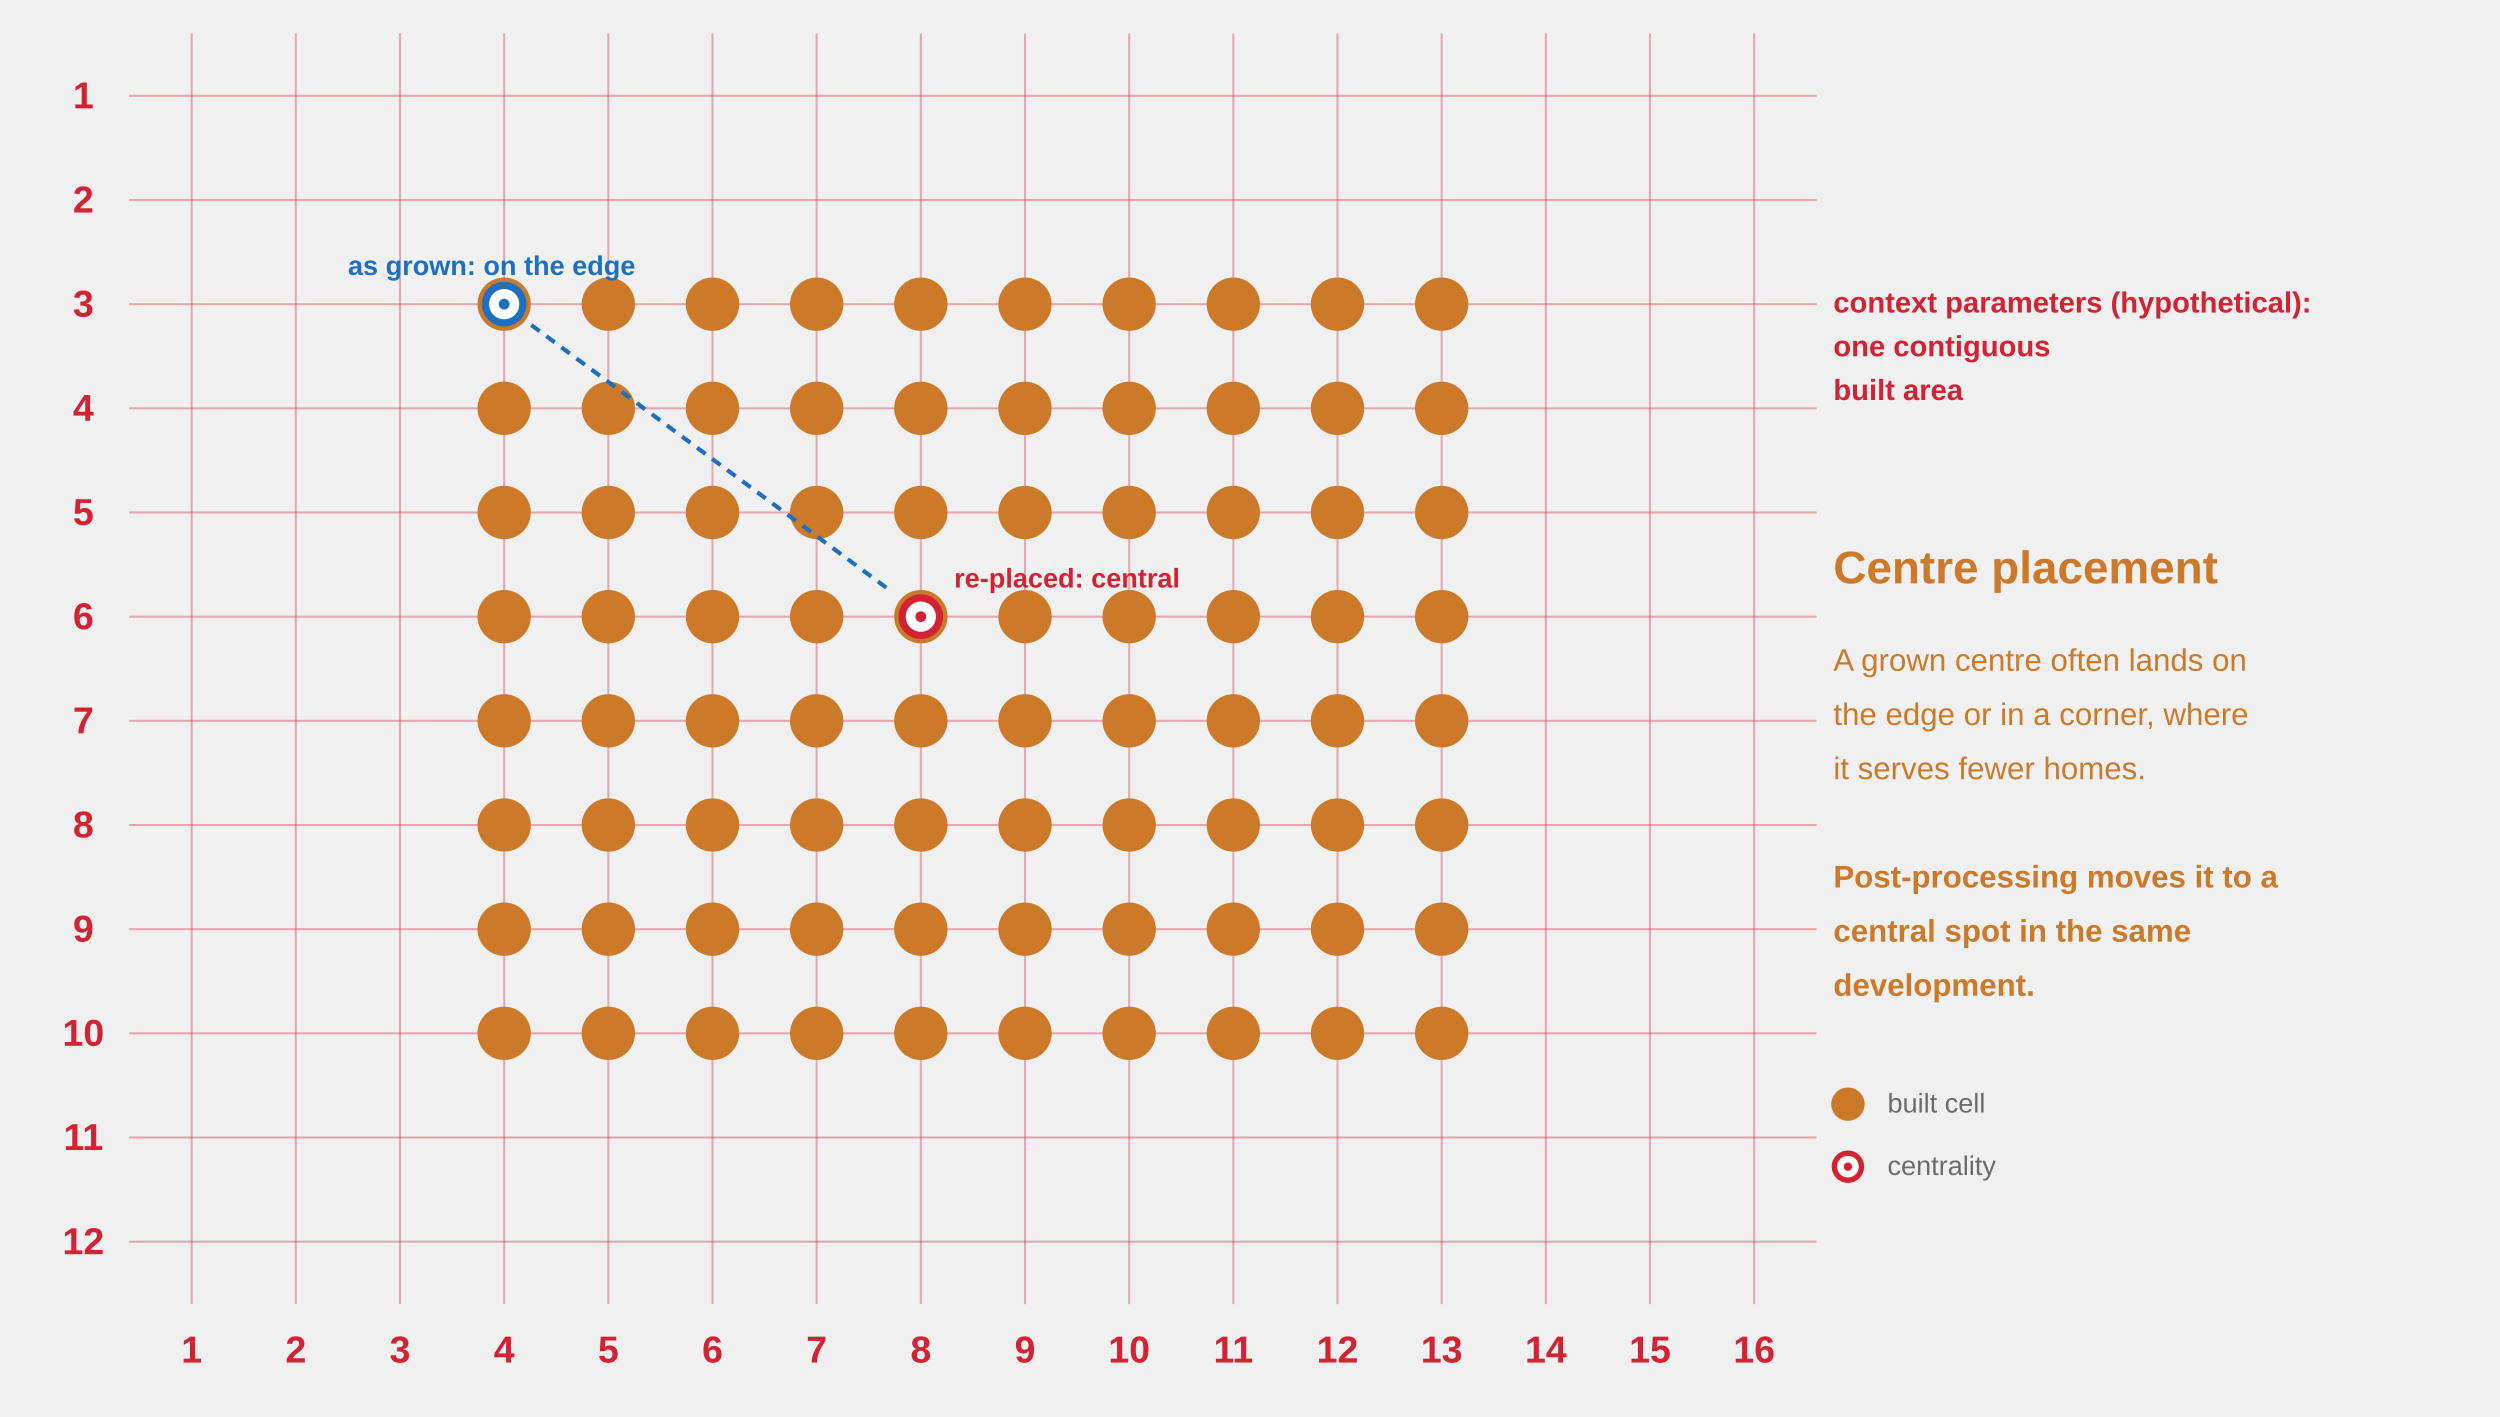
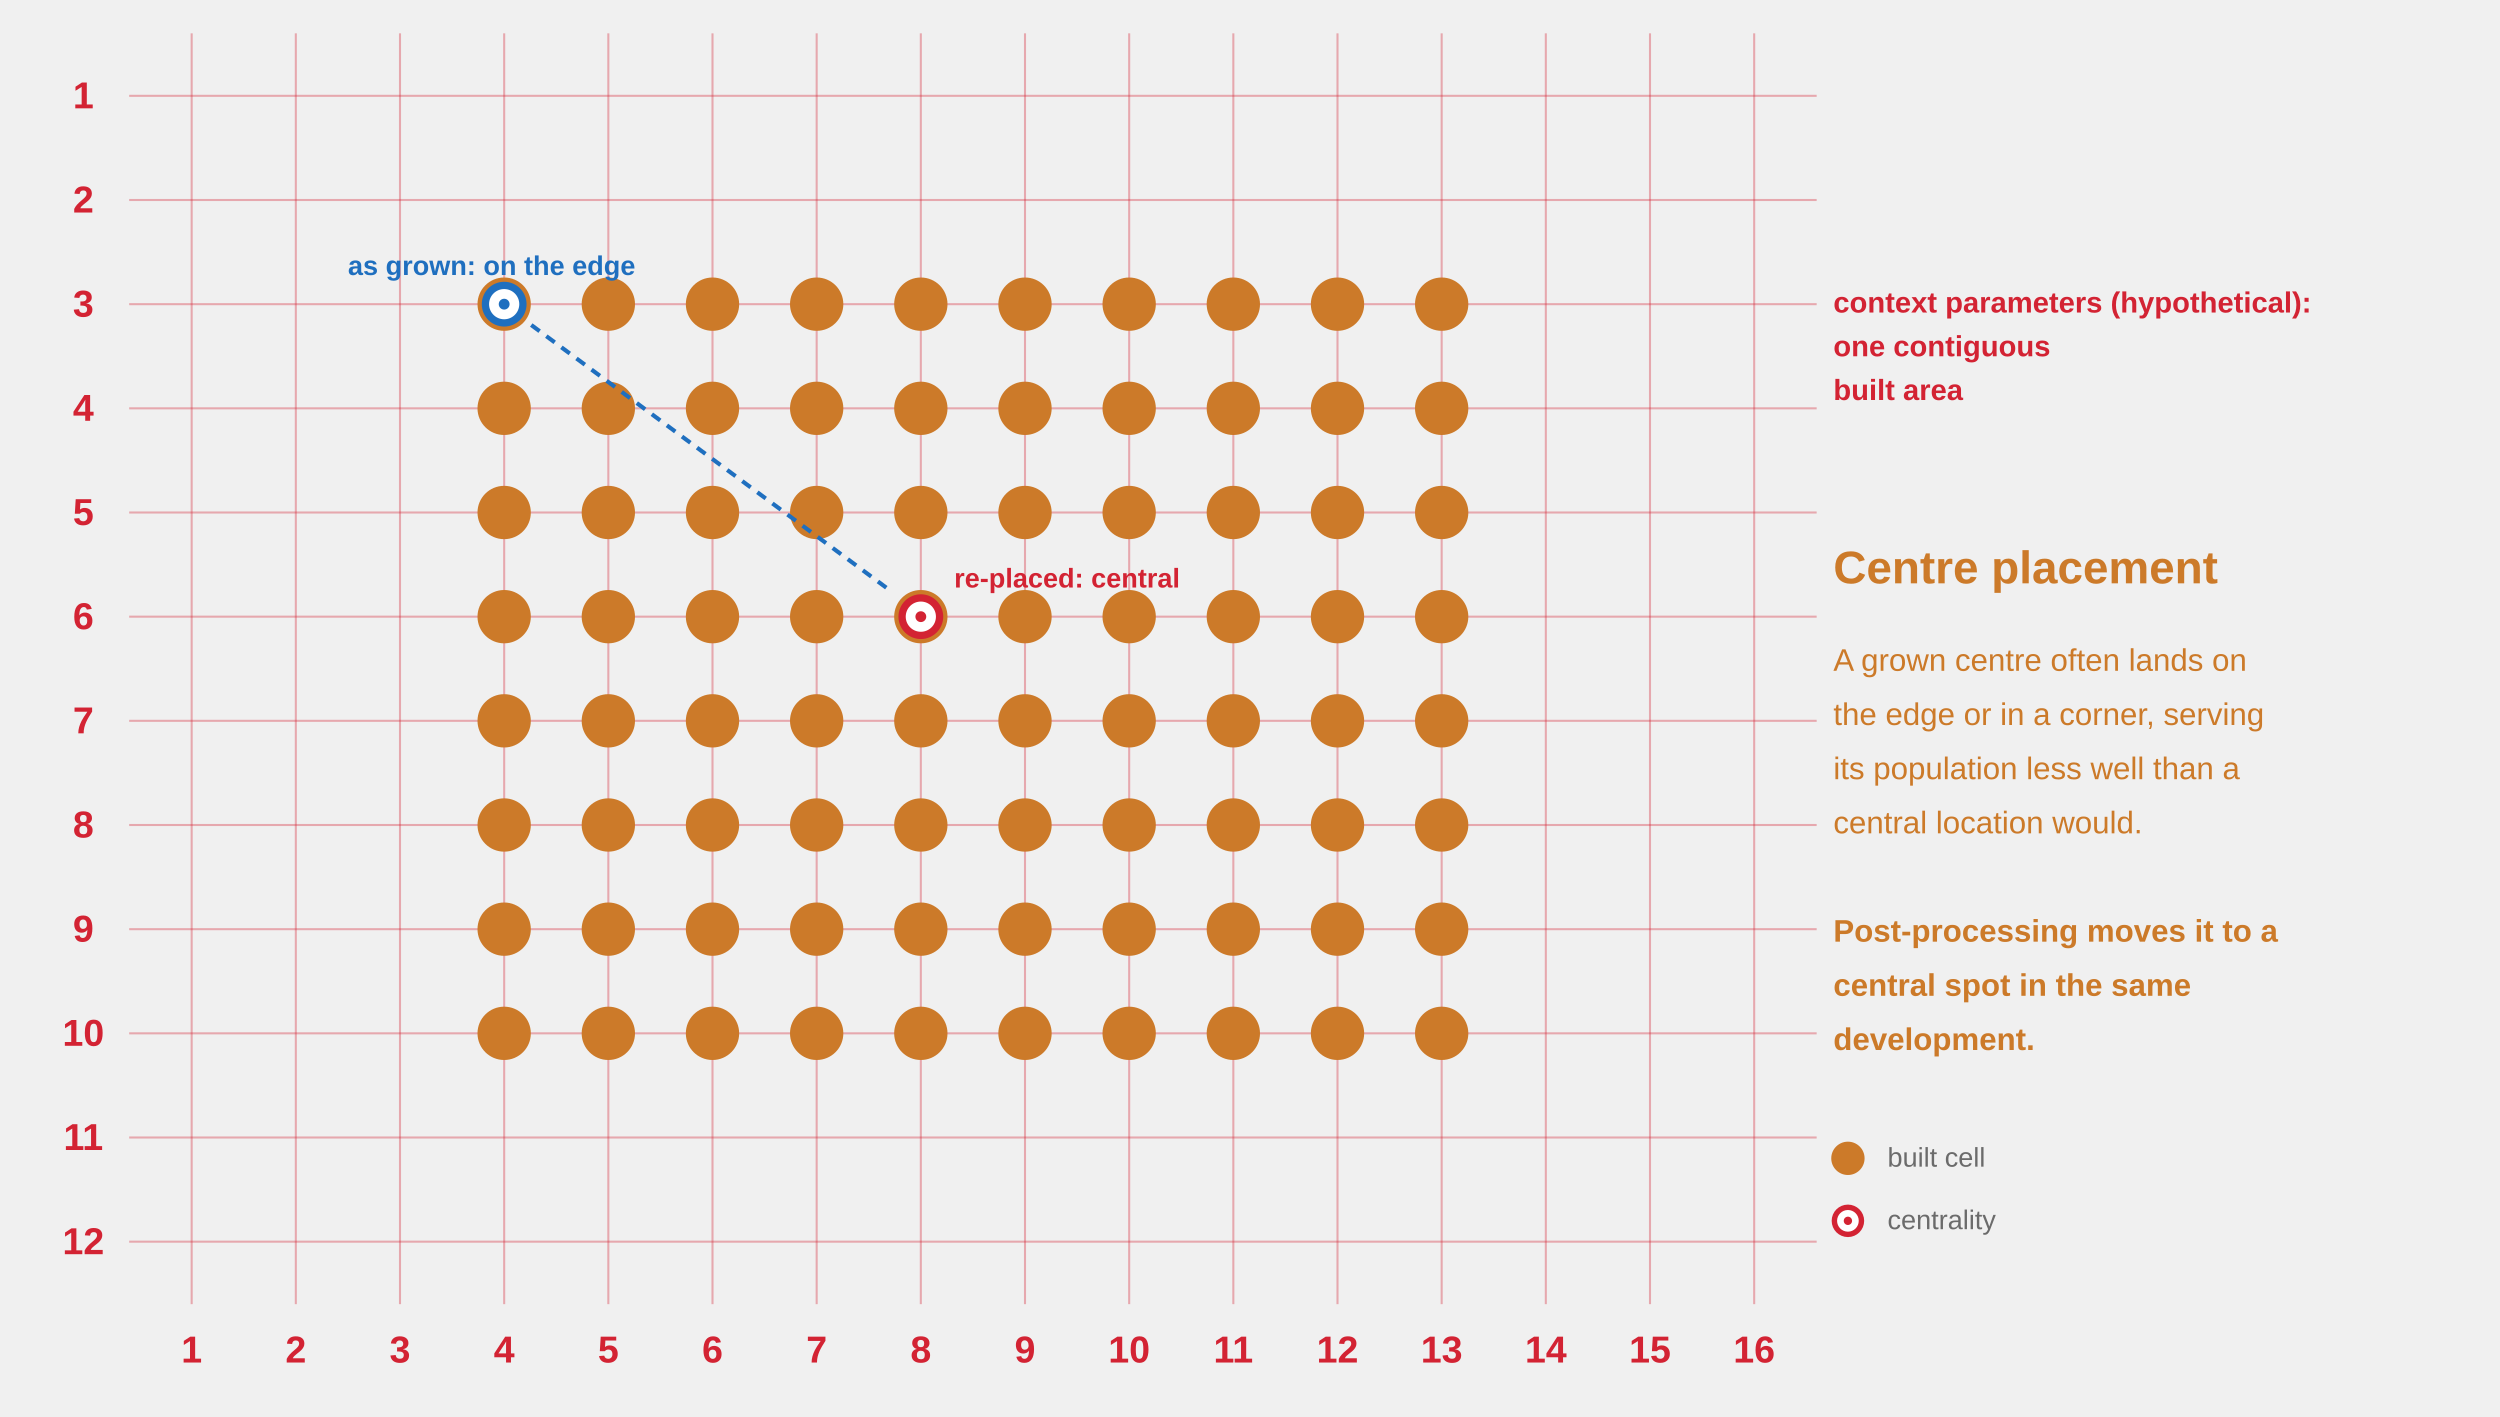
<svg xmlns="http://www.w3.org/2000/svg" viewBox="0 0 1200 680" font-family="Arial, sans-serif">
  <line x1="92.0" y1="16.0" x2="92.0" y2="626.0" stroke="#D32333" stroke-width="1" opacity="0.35" vector-effect="non-scaling-stroke" />
  <line x1="142.0" y1="16.0" x2="142.0" y2="626.0" stroke="#D32333" stroke-width="1" opacity="0.35" vector-effect="non-scaling-stroke" />
  <line x1="192.0" y1="16.0" x2="192.0" y2="626.0" stroke="#D32333" stroke-width="1" opacity="0.35" vector-effect="non-scaling-stroke" />
  <line x1="242.0" y1="16.0" x2="242.0" y2="626.0" stroke="#D32333" stroke-width="1" opacity="0.35" vector-effect="non-scaling-stroke" />
  <line x1="292.0" y1="16.0" x2="292.0" y2="626.0" stroke="#D32333" stroke-width="1" opacity="0.35" vector-effect="non-scaling-stroke" />
  <line x1="342.0" y1="16.0" x2="342.0" y2="626.0" stroke="#D32333" stroke-width="1" opacity="0.35" vector-effect="non-scaling-stroke" />
  <line x1="392.0" y1="16.0" x2="392.0" y2="626.0" stroke="#D32333" stroke-width="1" opacity="0.35" vector-effect="non-scaling-stroke" />
  <line x1="442.0" y1="16.0" x2="442.0" y2="626.0" stroke="#D32333" stroke-width="1" opacity="0.35" vector-effect="non-scaling-stroke" />
  <line x1="492.0" y1="16.0" x2="492.0" y2="626.0" stroke="#D32333" stroke-width="1" opacity="0.35" vector-effect="non-scaling-stroke" />
  <line x1="542.0" y1="16.0" x2="542.0" y2="626.0" stroke="#D32333" stroke-width="1" opacity="0.35" vector-effect="non-scaling-stroke" />
  <line x1="592.0" y1="16.0" x2="592.0" y2="626.0" stroke="#D32333" stroke-width="1" opacity="0.35" vector-effect="non-scaling-stroke" />
  <line x1="642.0" y1="16.0" x2="642.0" y2="626.0" stroke="#D32333" stroke-width="1" opacity="0.35" vector-effect="non-scaling-stroke" />
  <line x1="692.0" y1="16.0" x2="692.0" y2="626.0" stroke="#D32333" stroke-width="1" opacity="0.35" vector-effect="non-scaling-stroke" />
  <line x1="742.0" y1="16.0" x2="742.0" y2="626.0" stroke="#D32333" stroke-width="1" opacity="0.35" vector-effect="non-scaling-stroke" />
  <line x1="792.0" y1="16.0" x2="792.0" y2="626.0" stroke="#D32333" stroke-width="1" opacity="0.35" vector-effect="non-scaling-stroke" />
  <line x1="842.0" y1="16.0" x2="842.0" y2="626.0" stroke="#D32333" stroke-width="1" opacity="0.35" vector-effect="non-scaling-stroke" />
  <line x1="62.0" y1="46.0" x2="872.0" y2="46.0" stroke="#D32333" stroke-width="1" opacity="0.35" vector-effect="non-scaling-stroke" />
  <line x1="62.0" y1="96.0" x2="872.0" y2="96.0" stroke="#D32333" stroke-width="1" opacity="0.35" vector-effect="non-scaling-stroke" />
  <line x1="62.0" y1="146.0" x2="872.0" y2="146.0" stroke="#D32333" stroke-width="1" opacity="0.35" vector-effect="non-scaling-stroke" />
  <line x1="62.0" y1="196.0" x2="872.0" y2="196.0" stroke="#D32333" stroke-width="1" opacity="0.35" vector-effect="non-scaling-stroke" />
  <line x1="62.0" y1="246.0" x2="872.0" y2="246.0" stroke="#D32333" stroke-width="1" opacity="0.35" vector-effect="non-scaling-stroke" />
  <line x1="62.0" y1="296.0" x2="872.0" y2="296.0" stroke="#D32333" stroke-width="1" opacity="0.35" vector-effect="non-scaling-stroke" />
  <line x1="62.0" y1="346.0" x2="872.0" y2="346.0" stroke="#D32333" stroke-width="1" opacity="0.35" vector-effect="non-scaling-stroke" />
  <line x1="62.0" y1="396.0" x2="872.0" y2="396.0" stroke="#D32333" stroke-width="1" opacity="0.35" vector-effect="non-scaling-stroke" />
  <line x1="62.0" y1="446.0" x2="872.0" y2="446.0" stroke="#D32333" stroke-width="1" opacity="0.35" vector-effect="non-scaling-stroke" />
  <line x1="62.0" y1="496.0" x2="872.0" y2="496.0" stroke="#D32333" stroke-width="1" opacity="0.35" vector-effect="non-scaling-stroke" />
  <line x1="62.0" y1="546.0" x2="872.0" y2="546.0" stroke="#D32333" stroke-width="1" opacity="0.35" vector-effect="non-scaling-stroke" />
  <line x1="62.0" y1="596.0" x2="872.0" y2="596.0" stroke="#D32333" stroke-width="1" opacity="0.35" vector-effect="non-scaling-stroke" />
  <text x="92.0" y="654.0" fill="#D32333" font-weight="800" font-size="18" text-anchor="middle">1</text>
  <text x="142.0" y="654.0" fill="#D32333" font-weight="800" font-size="18" text-anchor="middle">2</text>
  <text x="192.0" y="654.0" fill="#D32333" font-weight="800" font-size="18" text-anchor="middle">3</text>
  <text x="242.0" y="654.0" fill="#D32333" font-weight="800" font-size="18" text-anchor="middle">4</text>
  <text x="292.0" y="654.0" fill="#D32333" font-weight="800" font-size="18" text-anchor="middle">5</text>
  <text x="342.0" y="654.0" fill="#D32333" font-weight="800" font-size="18" text-anchor="middle">6</text>
  <text x="392.0" y="654.0" fill="#D32333" font-weight="800" font-size="18" text-anchor="middle">7</text>
  <text x="442.0" y="654.0" fill="#D32333" font-weight="800" font-size="18" text-anchor="middle">8</text>
  <text x="492.0" y="654.0" fill="#D32333" font-weight="800" font-size="18" text-anchor="middle">9</text>
  <text x="542.0" y="654.0" fill="#D32333" font-weight="800" font-size="18" text-anchor="middle">10</text>
  <text x="592.0" y="654.0" fill="#D32333" font-weight="800" font-size="18" text-anchor="middle">11</text>
  <text x="642.0" y="654.0" fill="#D32333" font-weight="800" font-size="18" text-anchor="middle">12</text>
  <text x="692.0" y="654.0" fill="#D32333" font-weight="800" font-size="18" text-anchor="middle">13</text>
  <text x="742.0" y="654.0" fill="#D32333" font-weight="800" font-size="18" text-anchor="middle">14</text>
  <text x="792.0" y="654.0" fill="#D32333" font-weight="800" font-size="18" text-anchor="middle">15</text>
  <text x="842.0" y="654.0" fill="#D32333" font-weight="800" font-size="18" text-anchor="middle">16</text>
  <text x="40.0" y="52.0" fill="#D32333" font-weight="800" font-size="18" text-anchor="middle">1</text>
  <text x="40.0" y="102.0" fill="#D32333" font-weight="800" font-size="18" text-anchor="middle">2</text>
  <text x="40.0" y="152.0" fill="#D32333" font-weight="800" font-size="18" text-anchor="middle">3</text>
  <text x="40.0" y="202.0" fill="#D32333" font-weight="800" font-size="18" text-anchor="middle">4</text>
  <text x="40.0" y="252.0" fill="#D32333" font-weight="800" font-size="18" text-anchor="middle">5</text>
  <text x="40.0" y="302.0" fill="#D32333" font-weight="800" font-size="18" text-anchor="middle">6</text>
  <text x="40.0" y="352.0" fill="#D32333" font-weight="800" font-size="18" text-anchor="middle">7</text>
  <text x="40.0" y="402.0" fill="#D32333" font-weight="800" font-size="18" text-anchor="middle">8</text>
  <text x="40.0" y="452.0" fill="#D32333" font-weight="800" font-size="18" text-anchor="middle">9</text>
  <text x="40.0" y="502.0" fill="#D32333" font-weight="800" font-size="18" text-anchor="middle">10</text>
  <text x="40.0" y="552.0" fill="#D32333" font-weight="800" font-size="18" text-anchor="middle">11</text>
  <text x="40.0" y="602.0" fill="#D32333" font-weight="800" font-size="18" text-anchor="middle">12</text>
  <circle cx="242.0" cy="146.0" r="12.8" fill="#cc7a29" />
  <circle cx="292.0" cy="146.0" r="12.8" fill="#cc7a29" />
  <circle cx="342.0" cy="146.0" r="12.8" fill="#cc7a29" />
  <circle cx="392.0" cy="146.0" r="12.8" fill="#cc7a29" />
  <circle cx="442.0" cy="146.0" r="12.8" fill="#cc7a29" />
  <circle cx="492.0" cy="146.0" r="12.8" fill="#cc7a29" />
  <circle cx="542.0" cy="146.0" r="12.8" fill="#cc7a29" />
  <circle cx="592.0" cy="146.0" r="12.8" fill="#cc7a29" />
  <circle cx="642.0" cy="146.0" r="12.8" fill="#cc7a29" />
  <circle cx="692.0" cy="146.0" r="12.8" fill="#cc7a29" />
  <circle cx="242.0" cy="196.0" r="12.8" fill="#cc7a29" />
  <circle cx="292.0" cy="196.0" r="12.8" fill="#cc7a29" />
  <circle cx="342.0" cy="196.0" r="12.8" fill="#cc7a29" />
  <circle cx="392.0" cy="196.0" r="12.8" fill="#cc7a29" />
  <circle cx="442.0" cy="196.0" r="12.8" fill="#cc7a29" />
  <circle cx="492.0" cy="196.0" r="12.8" fill="#cc7a29" />
  <circle cx="542.0" cy="196.0" r="12.8" fill="#cc7a29" />
  <circle cx="592.0" cy="196.0" r="12.8" fill="#cc7a29" />
  <circle cx="642.0" cy="196.0" r="12.8" fill="#cc7a29" />
  <circle cx="692.0" cy="196.0" r="12.8" fill="#cc7a29" />
  <circle cx="242.0" cy="246.0" r="12.8" fill="#cc7a29" />
  <circle cx="292.0" cy="246.0" r="12.8" fill="#cc7a29" />
  <circle cx="342.0" cy="246.0" r="12.8" fill="#cc7a29" />
  <circle cx="392.0" cy="246.0" r="12.8" fill="#cc7a29" />
  <circle cx="442.0" cy="246.0" r="12.8" fill="#cc7a29" />
  <circle cx="492.0" cy="246.0" r="12.8" fill="#cc7a29" />
  <circle cx="542.0" cy="246.0" r="12.8" fill="#cc7a29" />
  <circle cx="592.0" cy="246.0" r="12.8" fill="#cc7a29" />
  <circle cx="642.0" cy="246.0" r="12.8" fill="#cc7a29" />
  <circle cx="692.0" cy="246.0" r="12.8" fill="#cc7a29" />
  <circle cx="242.0" cy="296.0" r="12.8" fill="#cc7a29" />
  <circle cx="292.0" cy="296.0" r="12.8" fill="#cc7a29" />
  <circle cx="342.0" cy="296.0" r="12.8" fill="#cc7a29" />
  <circle cx="392.0" cy="296.0" r="12.8" fill="#cc7a29" />
  <circle cx="442.0" cy="296.0" r="12.8" fill="#cc7a29" />
  <circle cx="492.0" cy="296.0" r="12.8" fill="#cc7a29" />
  <circle cx="542.0" cy="296.0" r="12.8" fill="#cc7a29" />
  <circle cx="592.0" cy="296.0" r="12.8" fill="#cc7a29" />
  <circle cx="642.0" cy="296.0" r="12.8" fill="#cc7a29" />
  <circle cx="692.0" cy="296.0" r="12.8" fill="#cc7a29" />
  <circle cx="242.0" cy="346.0" r="12.8" fill="#cc7a29" />
  <circle cx="292.0" cy="346.0" r="12.8" fill="#cc7a29" />
  <circle cx="342.0" cy="346.0" r="12.8" fill="#cc7a29" />
  <circle cx="392.0" cy="346.0" r="12.8" fill="#cc7a29" />
  <circle cx="442.0" cy="346.0" r="12.8" fill="#cc7a29" />
  <circle cx="492.0" cy="346.0" r="12.8" fill="#cc7a29" />
  <circle cx="542.0" cy="346.0" r="12.8" fill="#cc7a29" />
  <circle cx="592.0" cy="346.0" r="12.8" fill="#cc7a29" />
  <circle cx="642.0" cy="346.0" r="12.8" fill="#cc7a29" />
  <circle cx="692.0" cy="346.0" r="12.8" fill="#cc7a29" />
  <circle cx="242.0" cy="396.0" r="12.8" fill="#cc7a29" />
  <circle cx="292.0" cy="396.0" r="12.8" fill="#cc7a29" />
  <circle cx="342.0" cy="396.0" r="12.8" fill="#cc7a29" />
  <circle cx="392.0" cy="396.0" r="12.8" fill="#cc7a29" />
  <circle cx="442.0" cy="396.0" r="12.8" fill="#cc7a29" />
  <circle cx="492.0" cy="396.0" r="12.8" fill="#cc7a29" />
  <circle cx="542.0" cy="396.0" r="12.8" fill="#cc7a29" />
  <circle cx="592.0" cy="396.0" r="12.8" fill="#cc7a29" />
  <circle cx="642.0" cy="396.0" r="12.8" fill="#cc7a29" />
  <circle cx="692.0" cy="396.0" r="12.8" fill="#cc7a29" />
  <circle cx="242.0" cy="446.0" r="12.8" fill="#cc7a29" />
  <circle cx="292.0" cy="446.0" r="12.8" fill="#cc7a29" />
  <circle cx="342.0" cy="446.0" r="12.8" fill="#cc7a29" />
  <circle cx="392.0" cy="446.0" r="12.8" fill="#cc7a29" />
  <circle cx="442.0" cy="446.0" r="12.8" fill="#cc7a29" />
  <circle cx="492.0" cy="446.0" r="12.8" fill="#cc7a29" />
  <circle cx="542.0" cy="446.0" r="12.8" fill="#cc7a29" />
  <circle cx="592.0" cy="446.0" r="12.8" fill="#cc7a29" />
  <circle cx="642.0" cy="446.0" r="12.8" fill="#cc7a29" />
  <circle cx="692.0" cy="446.0" r="12.8" fill="#cc7a29" />
  <circle cx="242.0" cy="496.0" r="12.8" fill="#cc7a29" />
  <circle cx="292.0" cy="496.0" r="12.8" fill="#cc7a29" />
  <circle cx="342.0" cy="496.0" r="12.8" fill="#cc7a29" />
  <circle cx="392.0" cy="496.0" r="12.8" fill="#cc7a29" />
  <circle cx="442.0" cy="496.0" r="12.8" fill="#cc7a29" />
  <circle cx="492.0" cy="496.0" r="12.8" fill="#cc7a29" />
  <circle cx="542.0" cy="496.0" r="12.8" fill="#cc7a29" />
  <circle cx="592.0" cy="496.0" r="12.8" fill="#cc7a29" />
  <circle cx="642.0" cy="496.0" r="12.8" fill="#cc7a29" />
  <circle cx="692.0" cy="496.0" r="12.8" fill="#cc7a29" />
  <circle cx="242.0" cy="146.0" r="9" fill="white" stroke="#1f6fbf" stroke-width="3.5" />
  <circle cx="242.0" cy="146.0" r="2.6" fill="#1f6fbf" />
  <text x="236.0" y="132.0" fill="#1f6fbf" font-weight="700" font-size="13" text-anchor="middle">as grown: on the edge</text>
  <circle cx="442.0" cy="296.0" r="9" fill="white" stroke="#D32333" stroke-width="3.5" />
  <circle cx="442.0" cy="296.0" r="2.6" fill="#D32333" />
  <line x1="255.0" y1="156.0" x2="428.0" y2="284.0" stroke="#1f6fbf" stroke-width="2" stroke-dasharray="5 4" />
  <text x="458.0" y="282.0" fill="#D32333" font-weight="700" font-size="13">re-placed: central</text>
  <text x="880" y="150" fill="#D32333" font-weight="700" font-size="14">context parameters (hypothetical):</text>
  <text x="880" y="171" fill="#D32333" font-weight="700" font-size="14">one contiguous</text>
  <text x="880" y="192" fill="#D32333" font-weight="700" font-size="14">built area</text>
  <text x="880" y="280" fill="#cc7a29" font-weight="700" font-size="22">Centre placement</text>
  <text x="880" y="322" fill="#cc7a29" font-weight="400" font-size="15">A grown centre often lands on</text>
-   <text x="880" y="348" fill="#cc7a29" font-weight="400" font-size="15">the edge or in a corner, where</text>
-   <text x="880" y="374" fill="#cc7a29" font-weight="400" font-size="15">it serves fewer homes.</text>
-   <text x="880" y="426" fill="#cc7a29" font-weight="700" font-size="15">Post-processing moves it to a</text>
-   <text x="880" y="452" fill="#cc7a29" font-weight="700" font-size="15">central spot in the same</text>
-   <text x="880" y="478" fill="#cc7a29" font-weight="700" font-size="15">development.</text>
-   <circle cx="887" cy="530" r="8" fill="#cc7a29" />
-   <text x="906" y="534" fill="#6b6b6b" font-size="13">built cell</text>
-   <circle cx="887" cy="560" r="6.5" fill="white" stroke="#D32333" stroke-width="2.6" />
-   <circle cx="887" cy="560" r="2" fill="#D32333" />
-   <text x="906" y="564" fill="#6b6b6b" font-size="13">centrality</text>
+   <text x="880" y="348" fill="#cc7a29" font-weight="400" font-size="15">the edge or in a corner, serving</text>
+   <text x="880" y="374" fill="#cc7a29" font-weight="400" font-size="15">its population less well than a</text>
+   <text x="880" y="400" fill="#cc7a29" font-weight="400" font-size="15">central location would.</text>
+   <text x="880" y="452" fill="#cc7a29" font-weight="700" font-size="15">Post-processing moves it to a</text>
+   <text x="880" y="478" fill="#cc7a29" font-weight="700" font-size="15">central spot in the same</text>
+   <text x="880" y="504" fill="#cc7a29" font-weight="700" font-size="15">development.</text>
+   <circle cx="887" cy="556" r="8" fill="#cc7a29" />
+   <text x="906" y="560" fill="#6b6b6b" font-size="13">built cell</text>
+   <circle cx="887" cy="586" r="6.5" fill="white" stroke="#D32333" stroke-width="2.6" />
+   <circle cx="887" cy="586" r="2" fill="#D32333" />
+   <text x="906" y="590" fill="#6b6b6b" font-size="13">centrality</text>
</svg>
